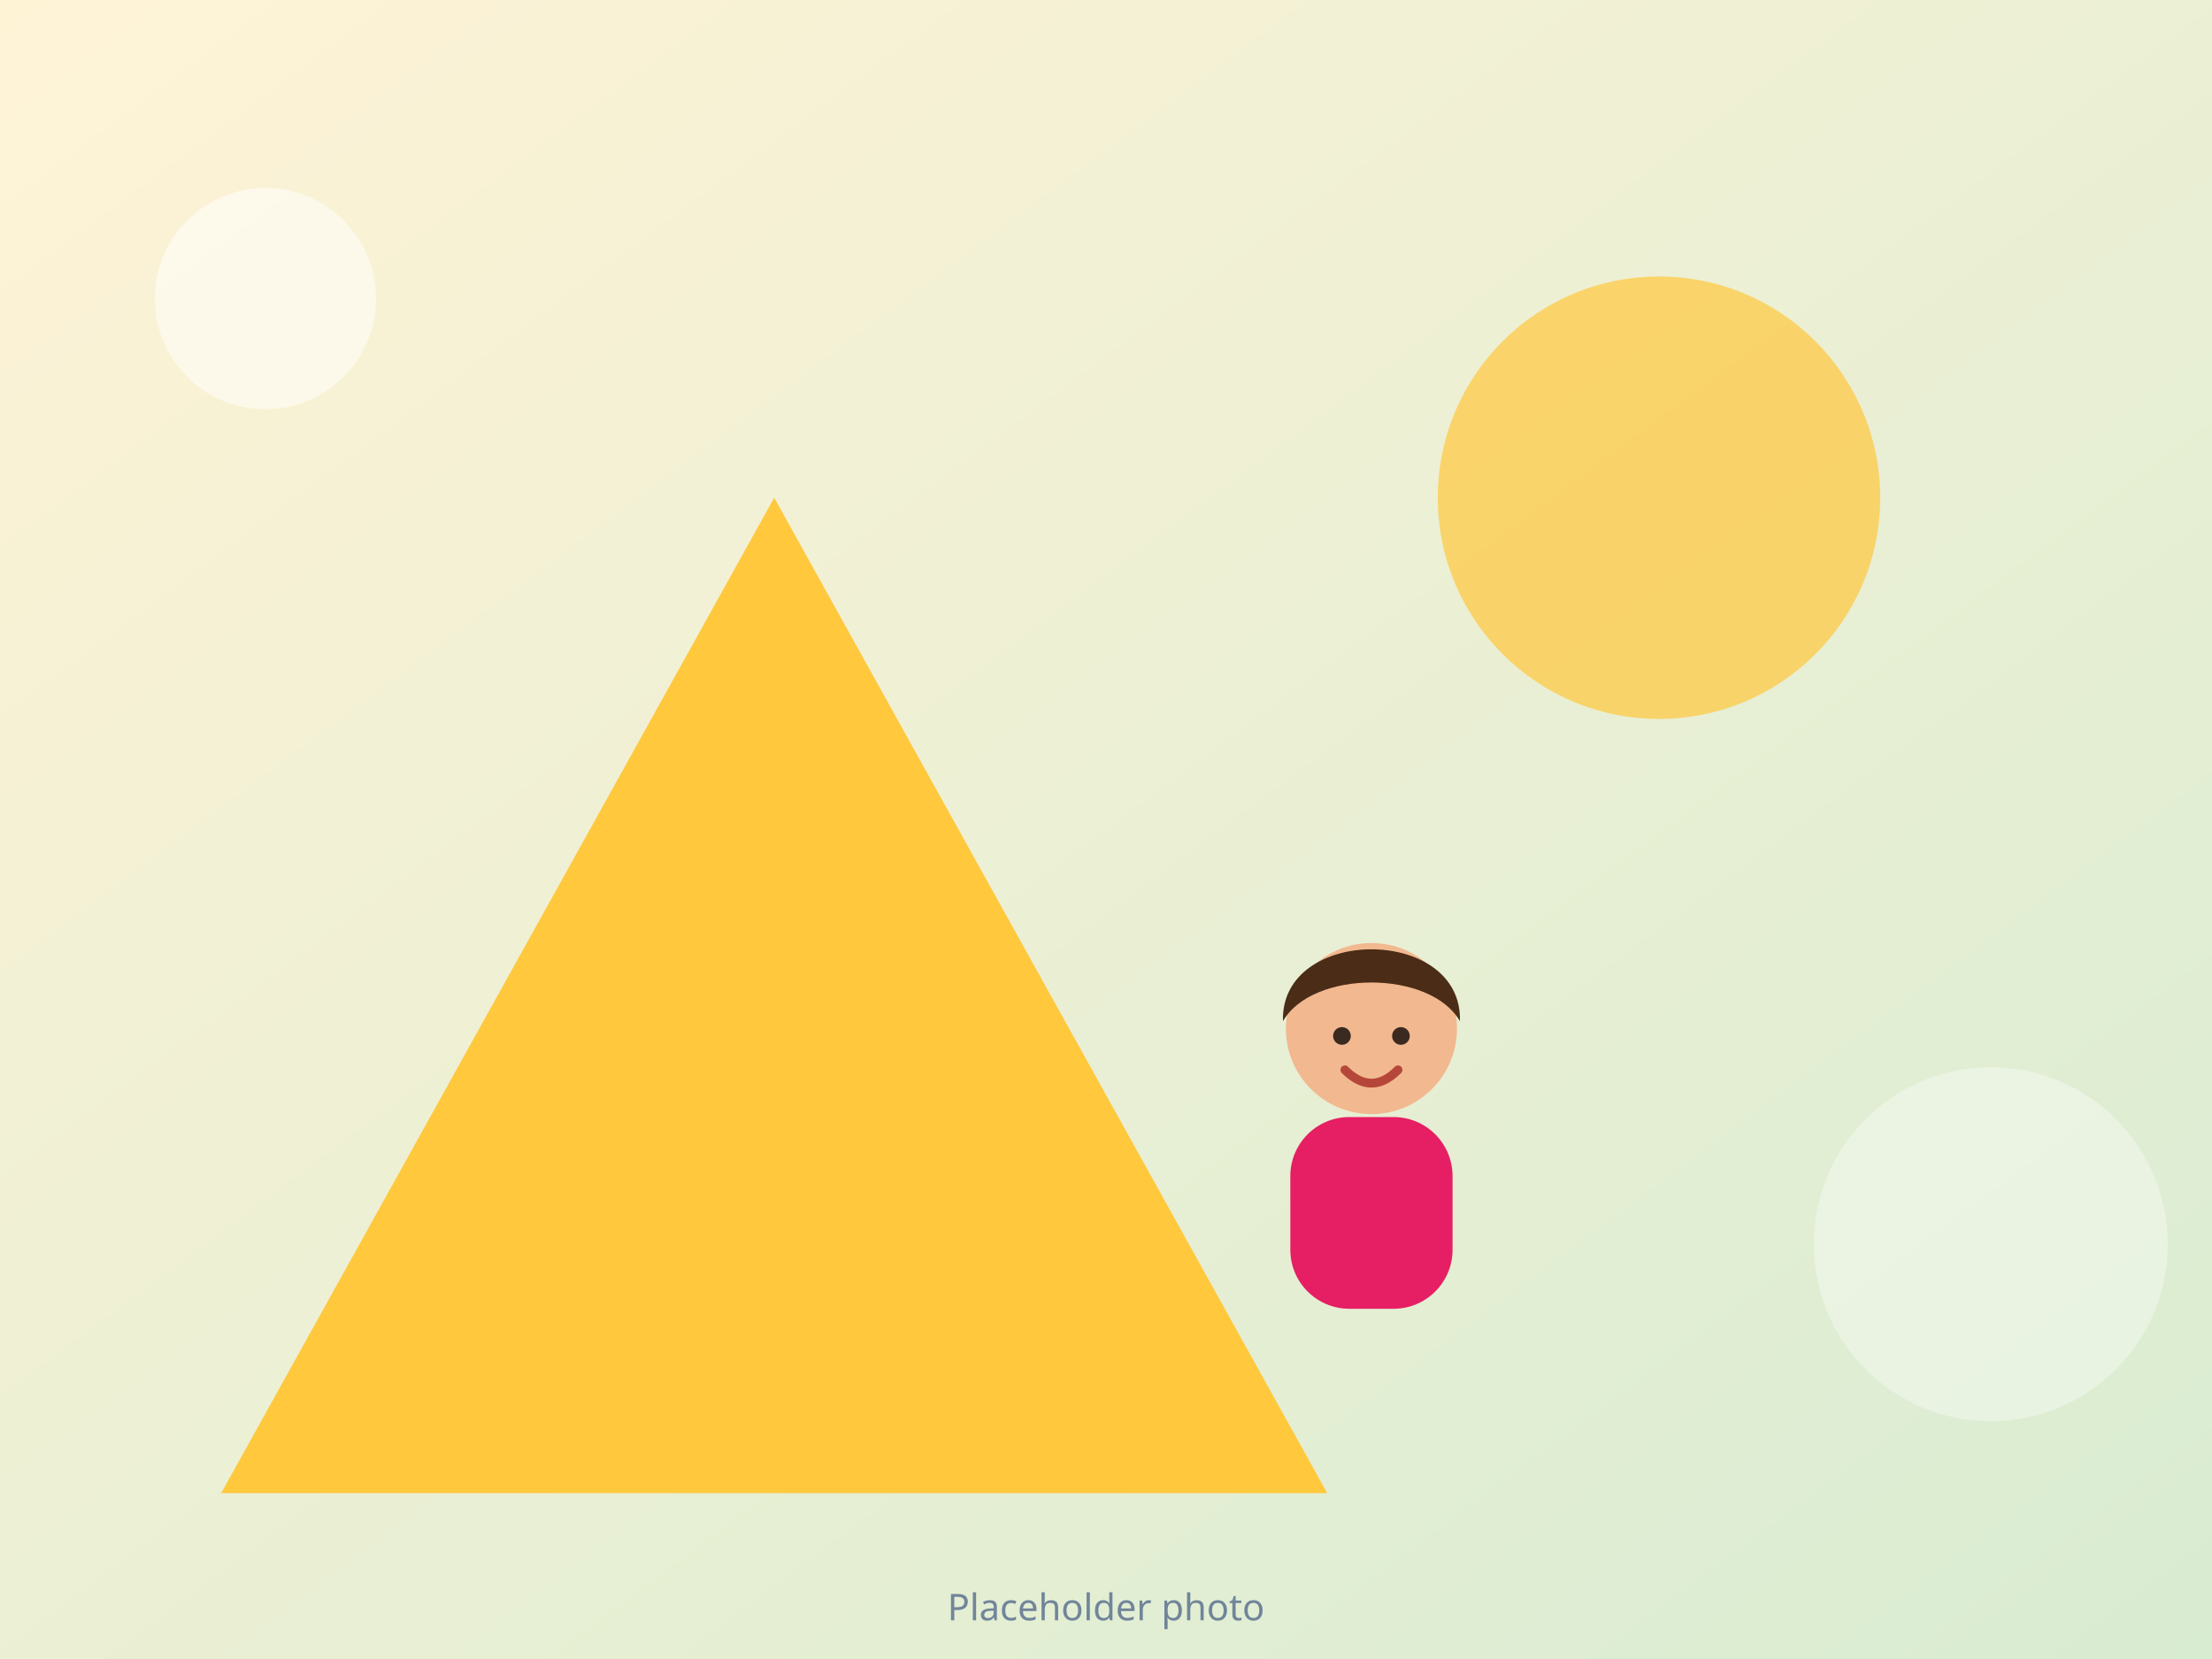
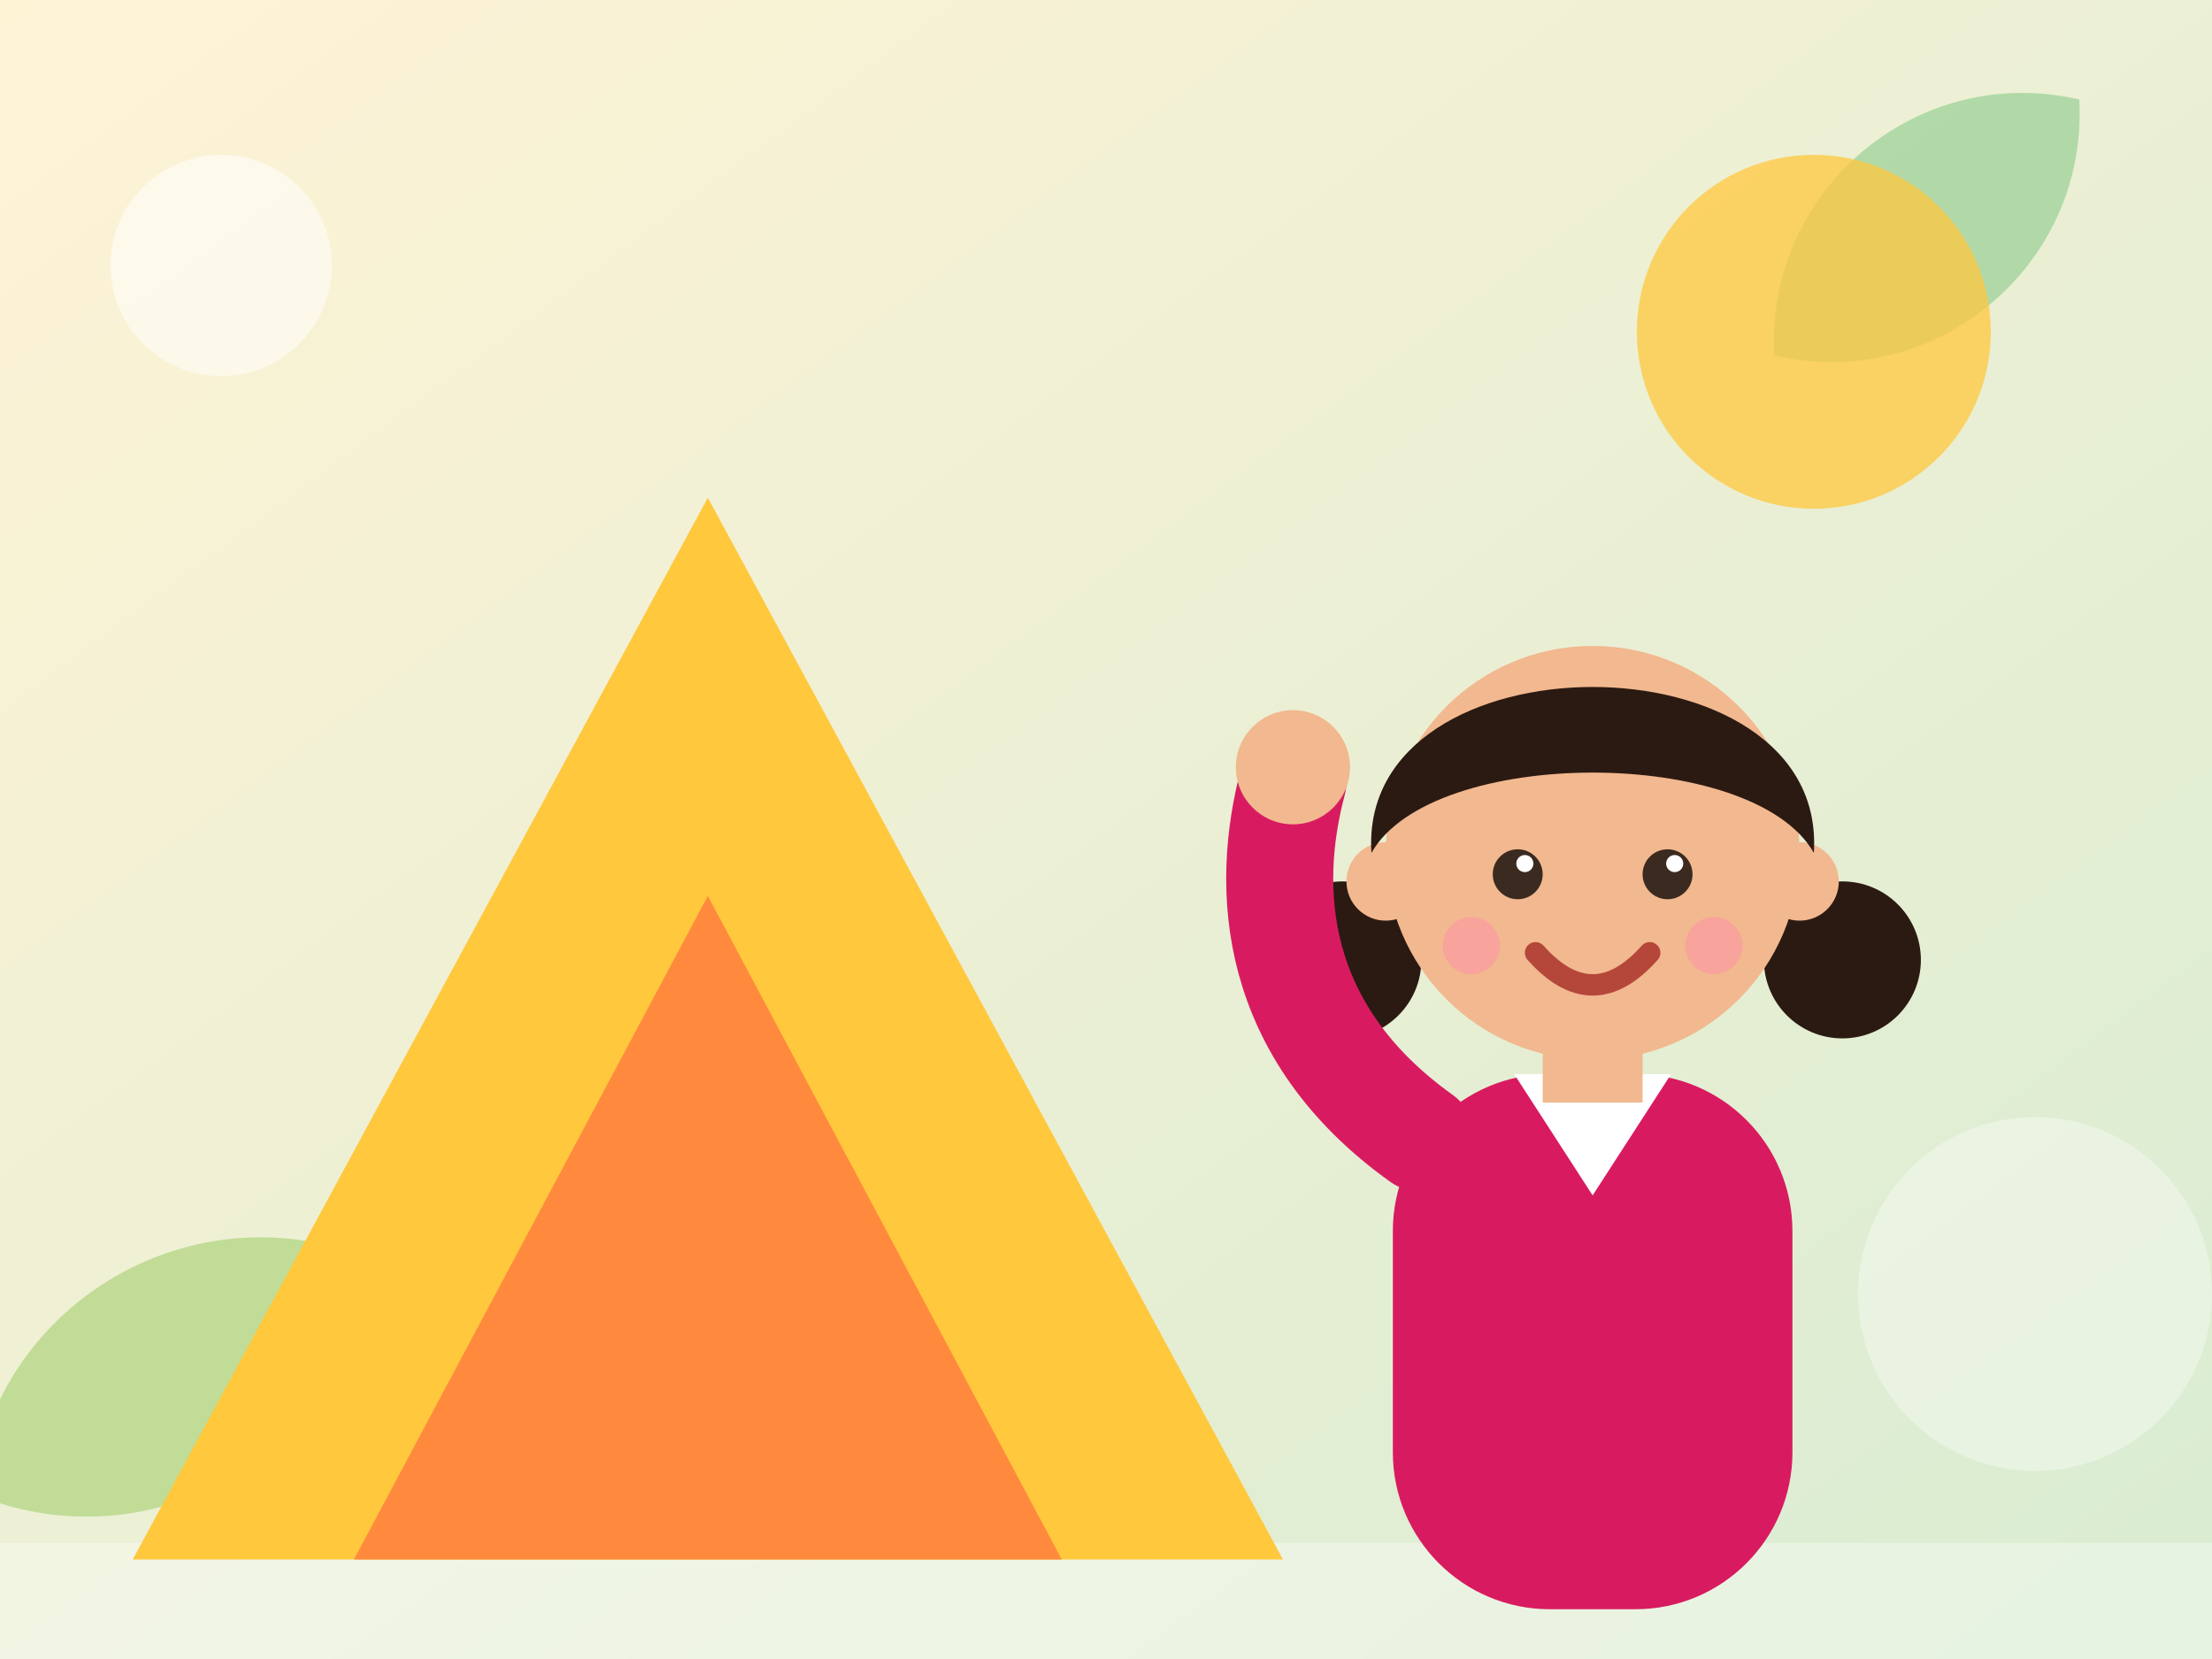
- <svg xmlns="http://www.w3.org/2000/svg" viewBox="0 0 800 600" width="800" height="600" role="img" aria-label="Gallery photo 8 (placeholder)">
+ <svg xmlns="http://www.w3.org/2000/svg" viewBox="0 0 800 600" width="800" height="600" role="img" aria-label="Learning activity illustration 8">
  <defs>
    <linearGradient id="g" x1="0" y1="0" x2="1" y2="1">
      <stop offset="0" stop-color="#fff3d6" />
      <stop offset="1" stop-color="#d8ecd2" />
    </linearGradient>
  </defs>
  <rect width="800" height="600" fill="url(#g)" />
-   <circle cx="96" cy="108" r="40" fill="#fff" opacity=".5" />
-   <circle cx="720" cy="450" r="64" fill="#fff" opacity=".35" />
-   <path d="M80 540 L280 180 L480 540Z" fill="#ffc83d" />
-   <circle cx="600" cy="180" r="80" fill="#ffc83d" opacity=".7" />
-   <g transform="translate(496 372) scale(0.5333333)">
-     <rect x="-55" y="60" width="110" height="130" rx="40" fill="#e61e63" />
+   <circle cx="80" cy="96" r="40" fill="#fff" opacity=".5" />
+   <circle cx="736" cy="468" r="64" fill="#fff" opacity=".35" />
+   <path transform="translate(-10 540) rotate(-30) scale(1.4)" d="M0 0C30-40 90-40 120 0C90 40 30 40 0 0Z" fill="#9ccc65" opacity=".55" />
+   <path transform="translate(752 36) rotate(140) scale(1.2)" d="M0 0C30-40 90-40 120 0C90 40 30 40 0 0Z" fill="#81c784" opacity=".55" />
+   <rect y="558" width="800" height="42" fill="#fff" opacity=".35" />
+   <path d="M48 564L256 180L464 564Z" fill="#ffc83d" />
+   <path d="M128 564L256 324L384 564Z" fill="#ff8a3d" />
+   <circle cx="656" cy="120" r="64" fill="#ffc83d" opacity=".75" />
+   <g transform="translate(576 308.4516) scale(1.290323)">
+     <circle cx="-70" cy="30" r="22" fill="#2b1a12" />
+     <circle cx="70" cy="30" r="22" fill="#2b1a12" />
+     <rect x="-56" y="62" width="112" height="150" rx="44" fill="#d81b60" />
+     <path d="M-22 62L0 96L22 62Z" fill="#fff" />
+     <path d="M-48 80C-90 50-92 10-84-20" stroke="#d81b60" stroke-width="30" stroke-linecap="round" fill="none" />
+     <circle cx="-84" cy="-24" r="16" fill="#f2b88f" />
+     <rect x="-14" y="48" width="28" height="22" fill="#f2b88f" />
+     <circle cx="-58" cy="8" r="11" fill="#f2b88f" />
+     <circle cx="58" cy="8" r="11" fill="#f2b88f" />
    <circle cx="0" cy="0" r="58" fill="#f2b88f" />
-     <path d="M-60 -5 C-62 -70 62 -70 60 -5 C40 -40 -40 -40 -60 -5Z" fill="#4a2c17" />
-     <circle cx="-20" cy="5" r="6" fill="#3b2a20" />
-     <circle cx="20" cy="5" r="6" fill="#3b2a20" />
-     <path d="M-18 28 Q0 46 18 28" stroke="#b5473a" stroke-width="6" fill="none" stroke-linecap="round" />
+     <path d="M-62 0C-66-62 66-62 62 0C45-30-45-30-62 0Z" fill="#2b1a12" />
+     <circle cx="-21" cy="6" r="7" fill="#3b2a20" />
+     <circle cx="21" cy="6" r="7" fill="#3b2a20" />
+     <circle cx="-19" cy="3" r="2.4" fill="#fff" />
+     <circle cx="23" cy="3" r="2.4" fill="#fff" />
+     <circle cx="-34" cy="26" r="8" fill="#ff8aa8" opacity=".45" />
+     <circle cx="34" cy="26" r="8" fill="#ff8aa8" opacity=".45" />
+     <path d="M-16 28Q0 46 16 28" stroke="#b5473a" stroke-width="6" fill="none" stroke-linecap="round" />
  </g>
-   <text x="400" y="586" text-anchor="middle" font-family="sans-serif" font-size="13.333" fill="#14306b" opacity=".55">Placeholder photo</text>
</svg>
